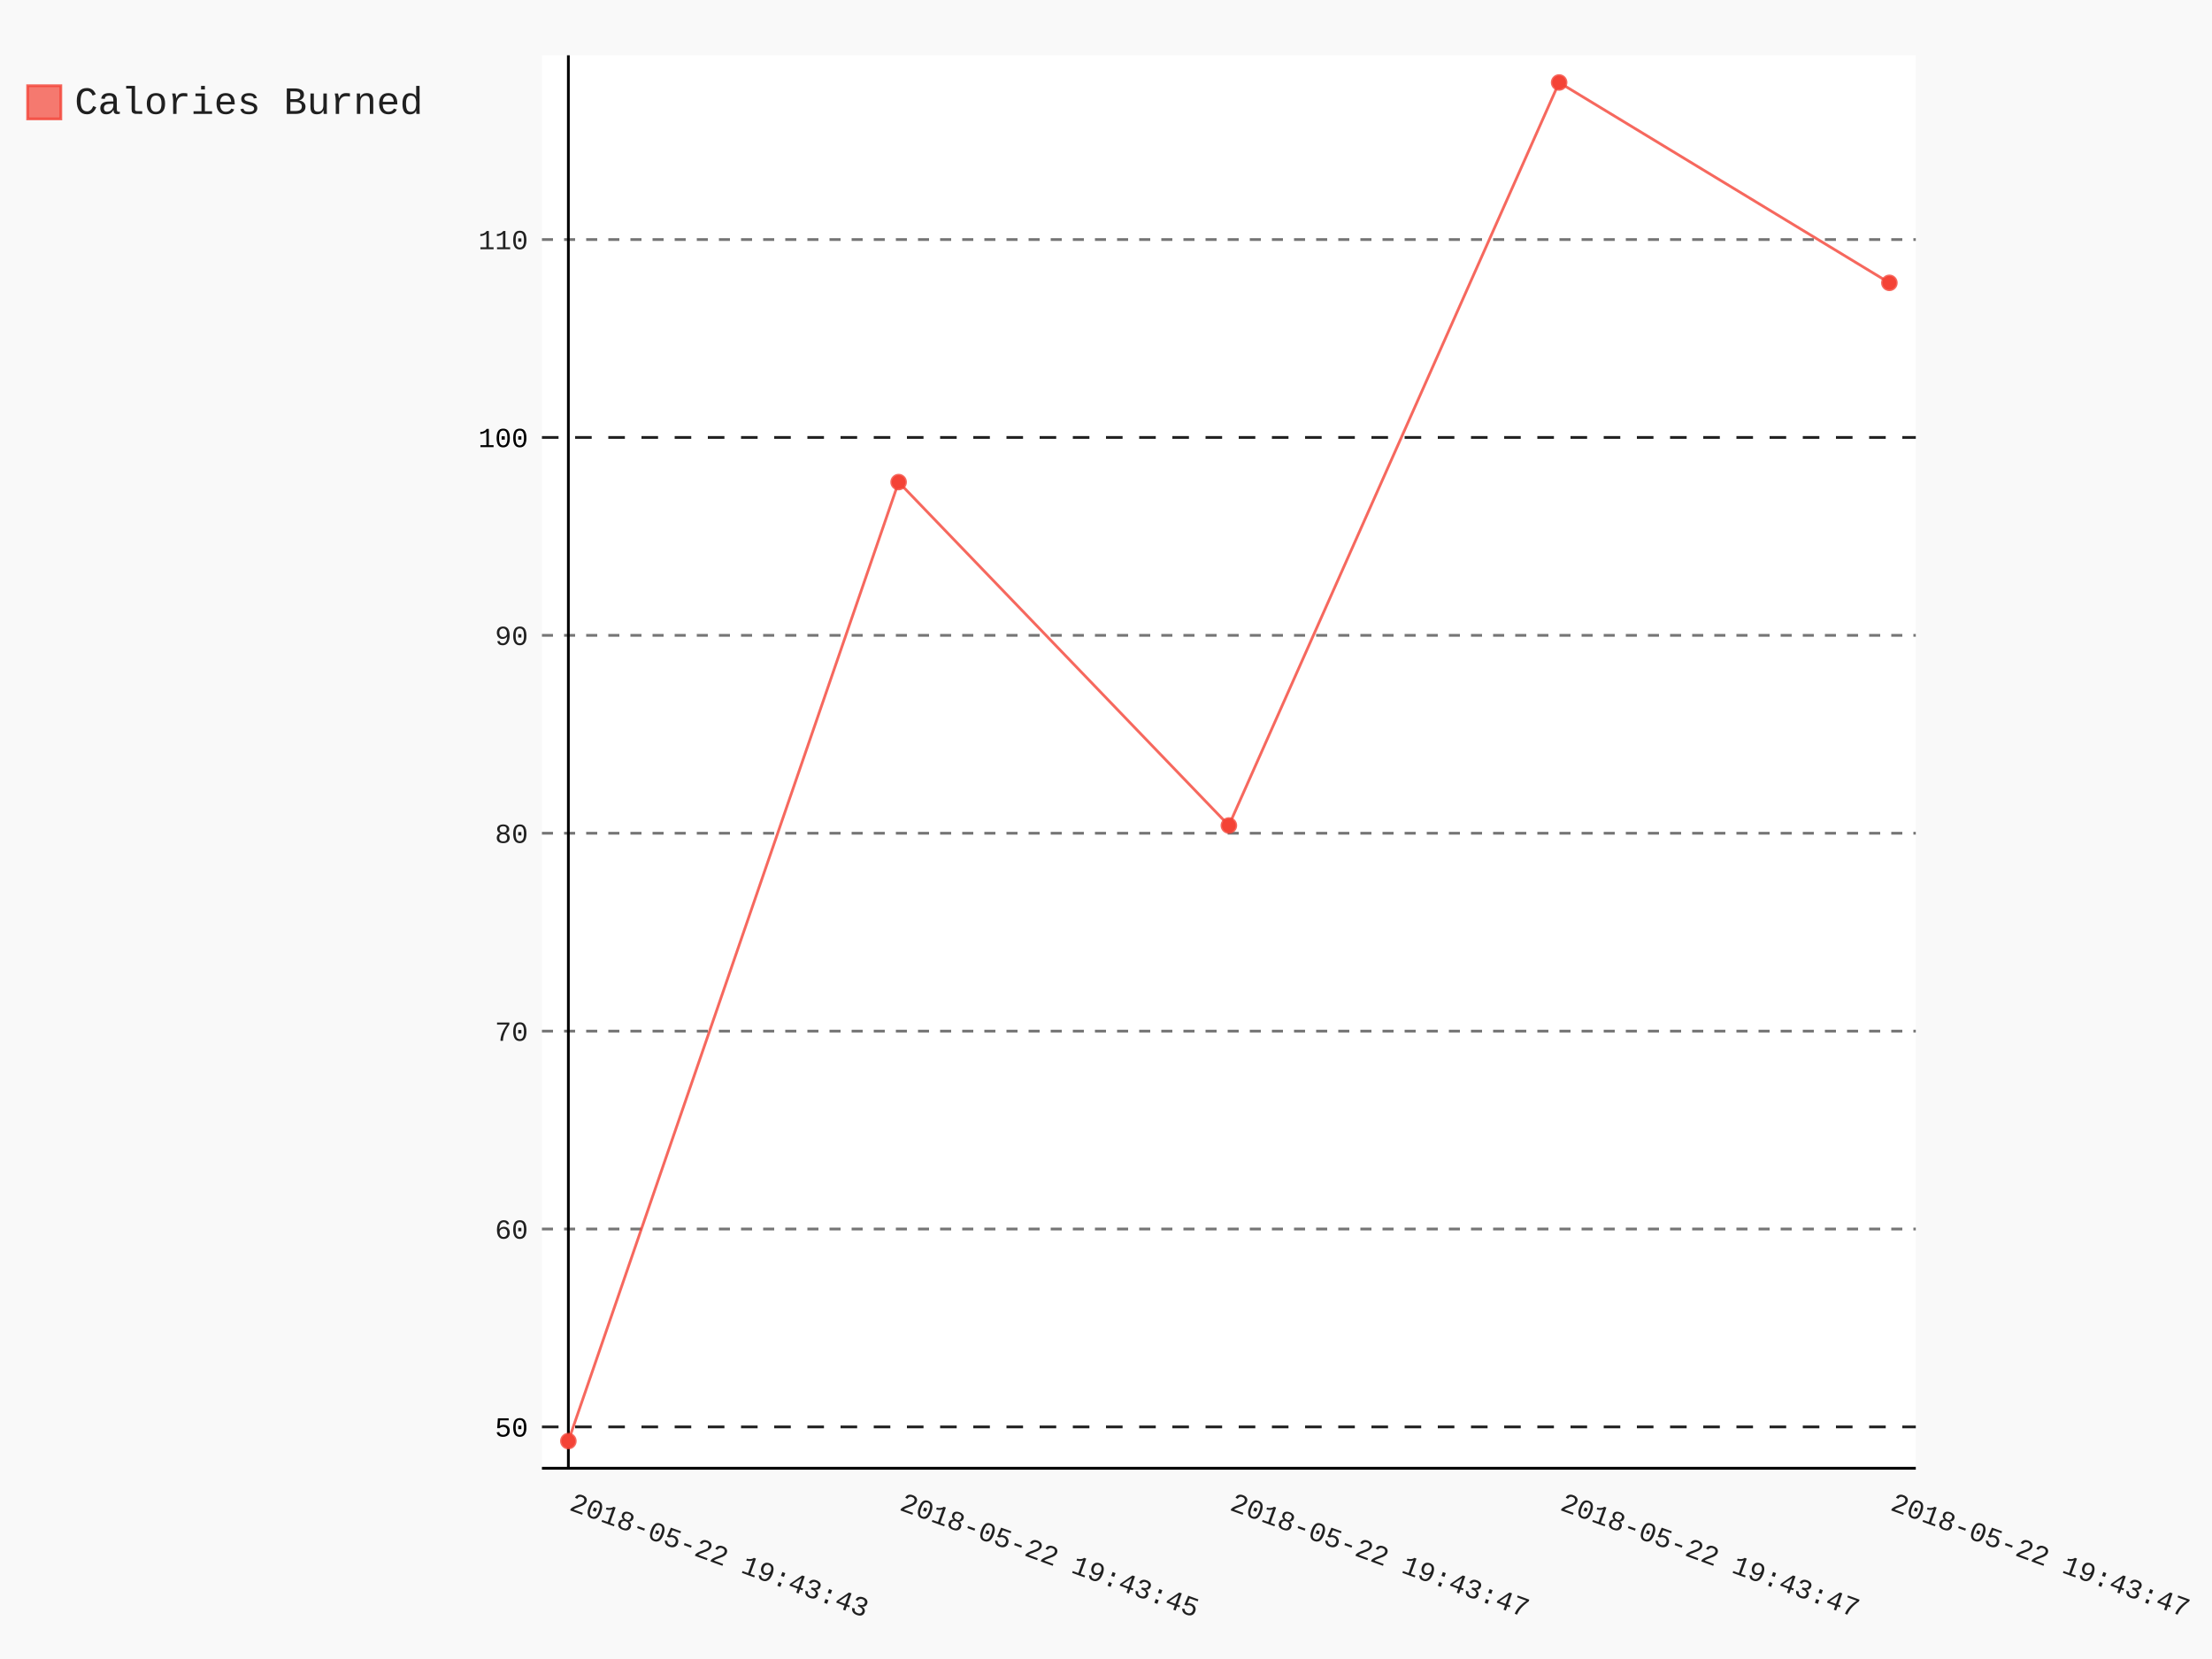
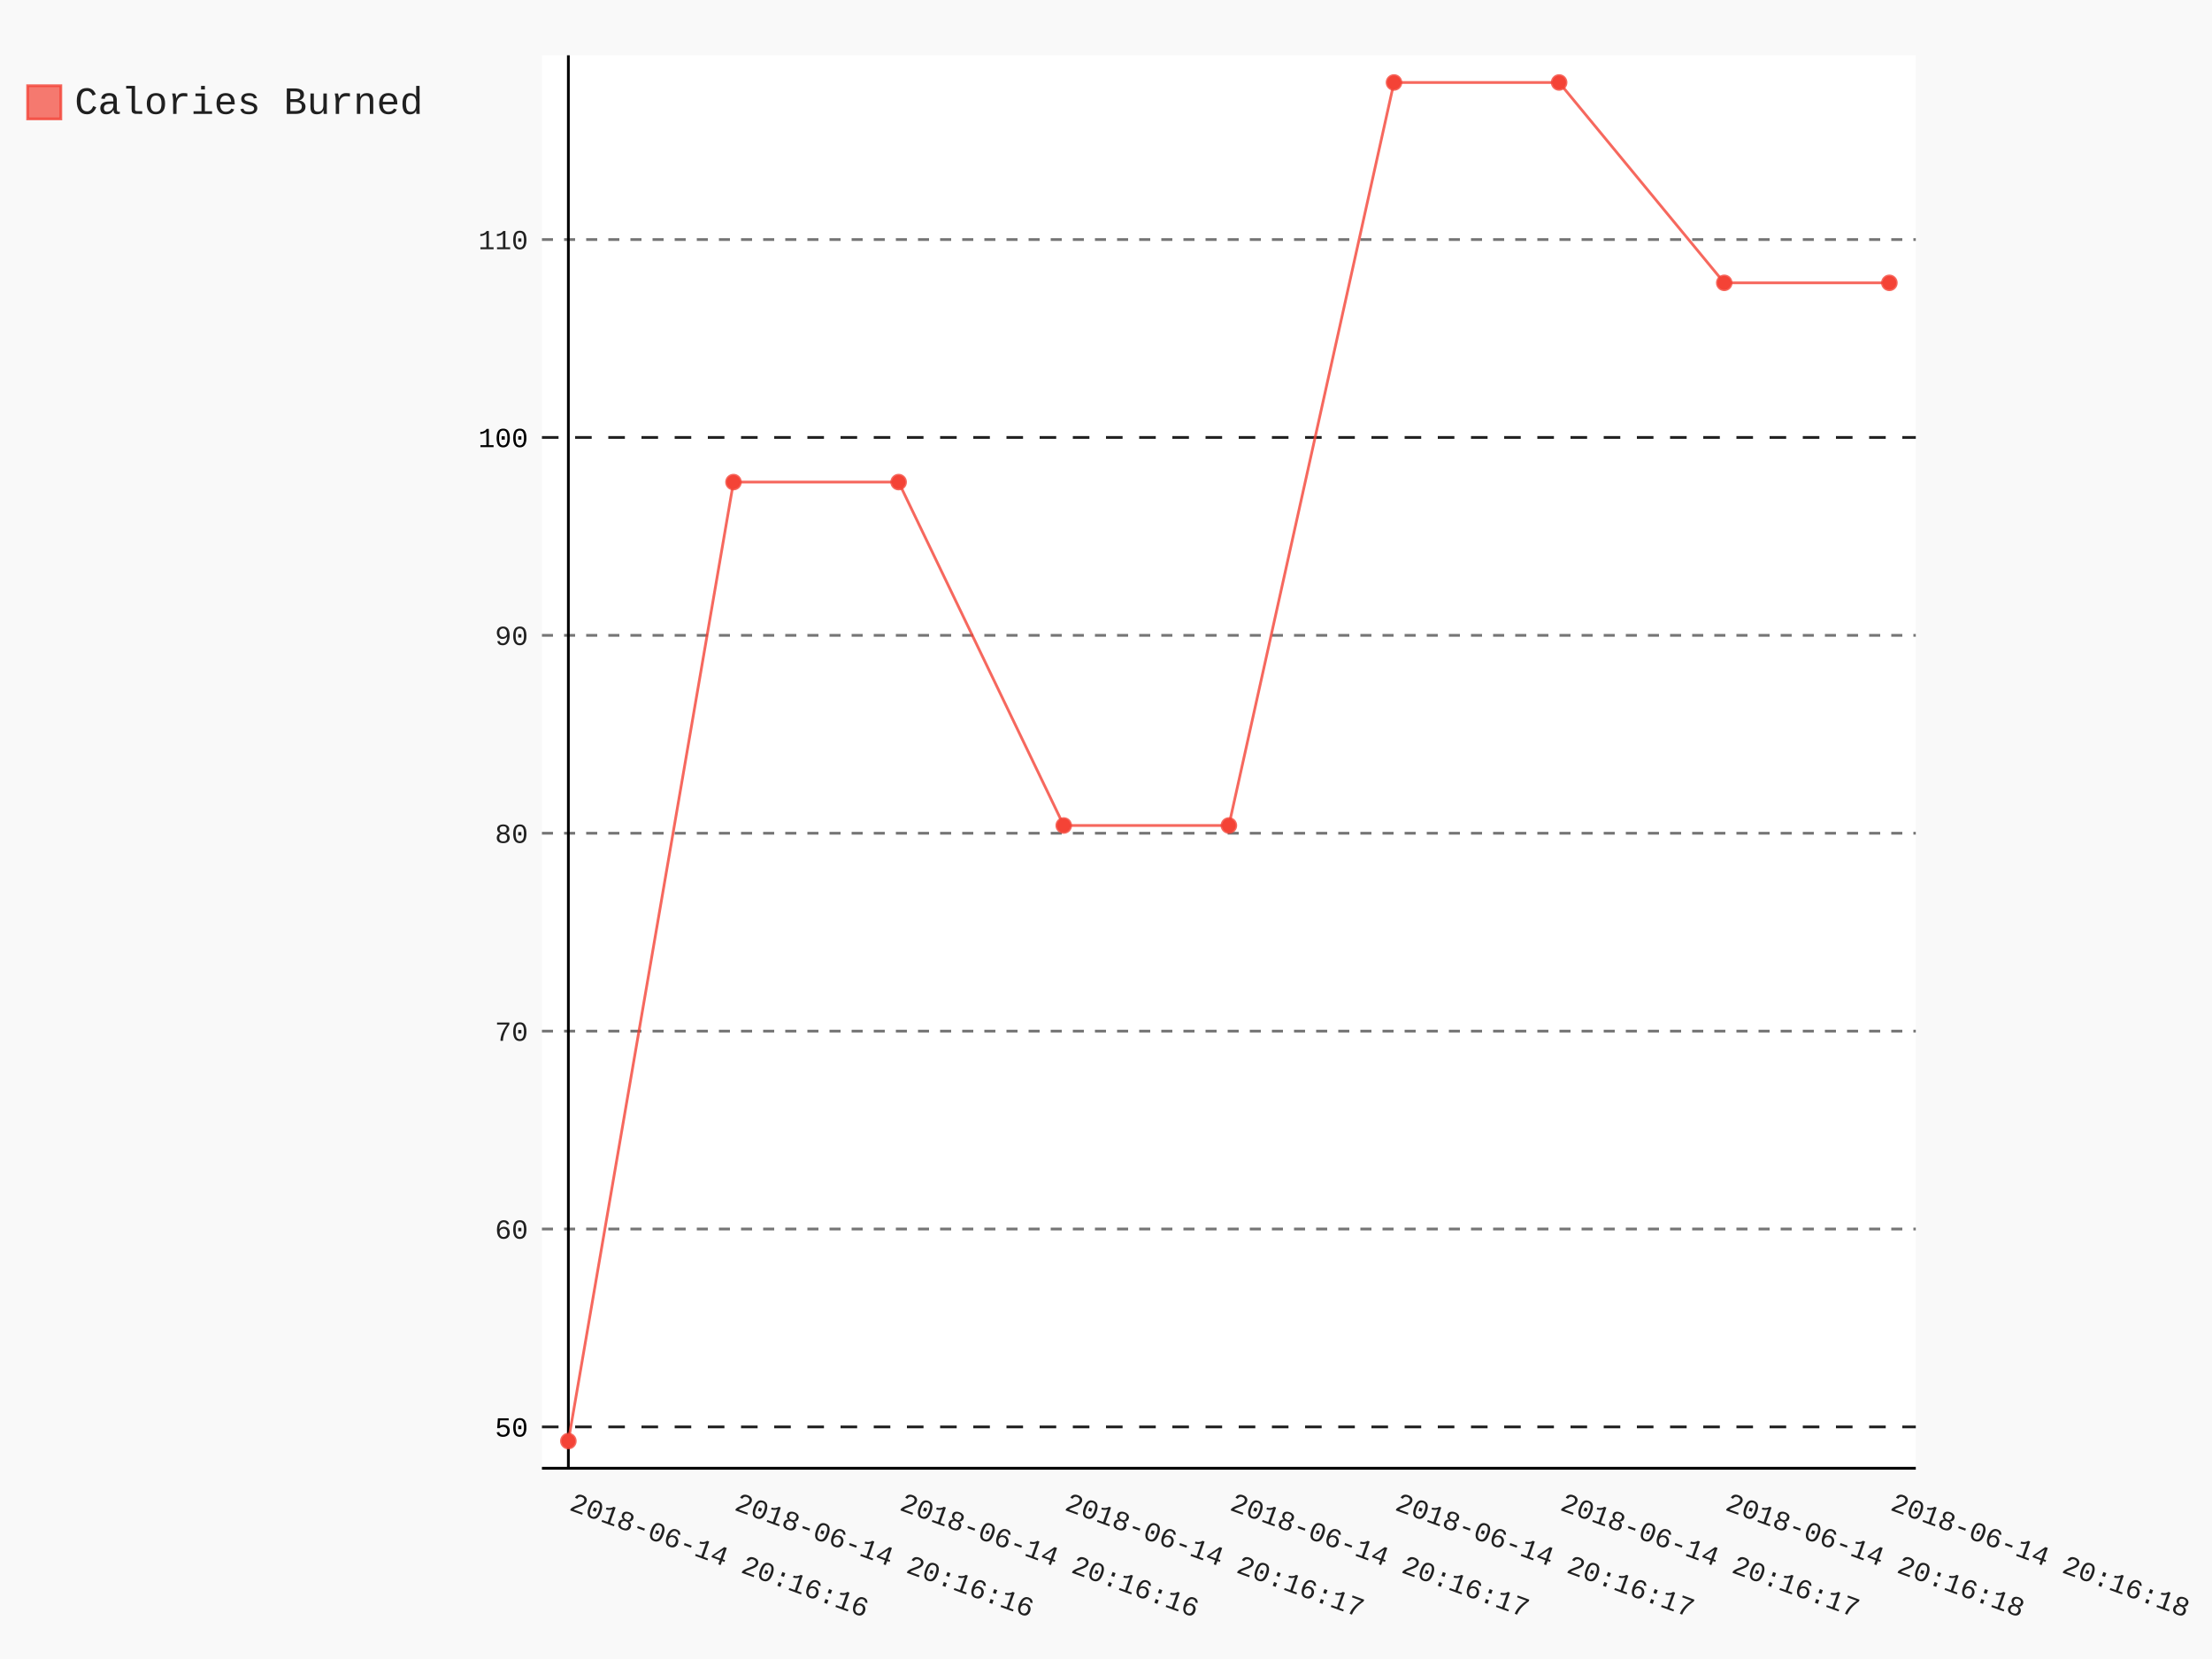
- <svg xmlns="http://www.w3.org/2000/svg" id="chart-23008630-481e-44b2-97d4-6dbb4c7b66c8" class="pygal-chart" viewBox="0 0 800 600">
+ <svg xmlns="http://www.w3.org/2000/svg" id="chart-d82ba8aa-3272-4b74-bd9d-b9b1d2425179" class="pygal-chart" viewBox="0 0 800 600">
  <defs>
-     <style type="text/css">#chart-23008630-481e-44b2-97d4-6dbb4c7b66c8{-webkit-user-select:none;-webkit-font-smoothing:antialiased;font-family:Consolas,"Liberation Mono",Menlo,Courier,monospace}#chart-23008630-481e-44b2-97d4-6dbb4c7b66c8 .title{font-family:Consolas,"Liberation Mono",Menlo,Courier,monospace;font-size:16px}#chart-23008630-481e-44b2-97d4-6dbb4c7b66c8 .legends .legend text{font-family:Consolas,"Liberation Mono",Menlo,Courier,monospace;font-size:14px}#chart-23008630-481e-44b2-97d4-6dbb4c7b66c8 .axis text{font-family:Consolas,"Liberation Mono",Menlo,Courier,monospace;font-size:10px}#chart-23008630-481e-44b2-97d4-6dbb4c7b66c8 .axis text.major{font-family:Consolas,"Liberation Mono",Menlo,Courier,monospace;font-size:10px}#chart-23008630-481e-44b2-97d4-6dbb4c7b66c8 .text-overlay text.value{font-family:Consolas,"Liberation Mono",Menlo,Courier,monospace;font-size:16px}#chart-23008630-481e-44b2-97d4-6dbb4c7b66c8 .text-overlay text.label{font-family:Consolas,"Liberation Mono",Menlo,Courier,monospace;font-size:10px}#chart-23008630-481e-44b2-97d4-6dbb4c7b66c8 .tooltip{font-family:Consolas,"Liberation Mono",Menlo,Courier,monospace;font-size:14px}#chart-23008630-481e-44b2-97d4-6dbb4c7b66c8 text.no_data{font-family:Consolas,"Liberation Mono",Menlo,Courier,monospace;font-size:64px}
- #chart-23008630-481e-44b2-97d4-6dbb4c7b66c8{background-color:rgba(249,249,249,1)}#chart-23008630-481e-44b2-97d4-6dbb4c7b66c8 path,#chart-23008630-481e-44b2-97d4-6dbb4c7b66c8 line,#chart-23008630-481e-44b2-97d4-6dbb4c7b66c8 rect,#chart-23008630-481e-44b2-97d4-6dbb4c7b66c8 circle{-webkit-transition:150ms;-moz-transition:150ms;transition:150ms}#chart-23008630-481e-44b2-97d4-6dbb4c7b66c8 .graph &gt; .background{fill:rgba(249,249,249,1)}#chart-23008630-481e-44b2-97d4-6dbb4c7b66c8 .plot &gt; .background{fill:rgba(255,255,255,1)}#chart-23008630-481e-44b2-97d4-6dbb4c7b66c8 .graph{fill:rgba(0,0,0,.87)}#chart-23008630-481e-44b2-97d4-6dbb4c7b66c8 text.no_data{fill:rgba(0,0,0,1)}#chart-23008630-481e-44b2-97d4-6dbb4c7b66c8 .title{fill:rgba(0,0,0,1)}#chart-23008630-481e-44b2-97d4-6dbb4c7b66c8 .legends .legend text{fill:rgba(0,0,0,.87)}#chart-23008630-481e-44b2-97d4-6dbb4c7b66c8 .legends .legend:hover text{fill:rgba(0,0,0,1)}#chart-23008630-481e-44b2-97d4-6dbb4c7b66c8 .axis .line{stroke:rgba(0,0,0,1)}#chart-23008630-481e-44b2-97d4-6dbb4c7b66c8 .axis .guide.line{stroke:rgba(0,0,0,.54)}#chart-23008630-481e-44b2-97d4-6dbb4c7b66c8 .axis .major.line{stroke:rgba(0,0,0,.87)}#chart-23008630-481e-44b2-97d4-6dbb4c7b66c8 .axis text.major{fill:rgba(0,0,0,1)}#chart-23008630-481e-44b2-97d4-6dbb4c7b66c8 .axis.y .guides:hover .guide.line,#chart-23008630-481e-44b2-97d4-6dbb4c7b66c8 .line-graph .axis.x .guides:hover .guide.line,#chart-23008630-481e-44b2-97d4-6dbb4c7b66c8 .stackedline-graph .axis.x .guides:hover .guide.line,#chart-23008630-481e-44b2-97d4-6dbb4c7b66c8 .xy-graph .axis.x .guides:hover .guide.line{stroke:rgba(0,0,0,1)}#chart-23008630-481e-44b2-97d4-6dbb4c7b66c8 .axis .guides:hover text{fill:rgba(0,0,0,1)}#chart-23008630-481e-44b2-97d4-6dbb4c7b66c8 .reactive{fill-opacity:.7;stroke-opacity:.8}#chart-23008630-481e-44b2-97d4-6dbb4c7b66c8 .ci{stroke:rgba(0,0,0,.87)}#chart-23008630-481e-44b2-97d4-6dbb4c7b66c8 .reactive.active,#chart-23008630-481e-44b2-97d4-6dbb4c7b66c8 .active .reactive{fill-opacity:.8;stroke-opacity:.9;stroke-width:4}#chart-23008630-481e-44b2-97d4-6dbb4c7b66c8 .ci .reactive.active{stroke-width:1.5}#chart-23008630-481e-44b2-97d4-6dbb4c7b66c8 .series text{fill:rgba(0,0,0,1)}#chart-23008630-481e-44b2-97d4-6dbb4c7b66c8 .tooltip rect{fill:rgba(255,255,255,1);stroke:rgba(0,0,0,1);-webkit-transition:opacity 150ms;-moz-transition:opacity 150ms;transition:opacity 150ms}#chart-23008630-481e-44b2-97d4-6dbb4c7b66c8 .tooltip .label{fill:rgba(0,0,0,.87)}#chart-23008630-481e-44b2-97d4-6dbb4c7b66c8 .tooltip .label{fill:rgba(0,0,0,.87)}#chart-23008630-481e-44b2-97d4-6dbb4c7b66c8 .tooltip .legend{font-size:.8em;fill:rgba(0,0,0,.54)}#chart-23008630-481e-44b2-97d4-6dbb4c7b66c8 .tooltip .x_label{font-size:.6em;fill:rgba(0,0,0,1)}#chart-23008630-481e-44b2-97d4-6dbb4c7b66c8 .tooltip .xlink{font-size:.5em;text-decoration:underline}#chart-23008630-481e-44b2-97d4-6dbb4c7b66c8 .tooltip .value{font-size:1.5em}#chart-23008630-481e-44b2-97d4-6dbb4c7b66c8 .bound{font-size:.5em}#chart-23008630-481e-44b2-97d4-6dbb4c7b66c8 .max-value{font-size:.75em;fill:rgba(0,0,0,.54)}#chart-23008630-481e-44b2-97d4-6dbb4c7b66c8 .map-element{fill:rgba(255,255,255,1);stroke:rgba(0,0,0,.54) !important}#chart-23008630-481e-44b2-97d4-6dbb4c7b66c8 .map-element .reactive{fill-opacity:inherit;stroke-opacity:inherit}#chart-23008630-481e-44b2-97d4-6dbb4c7b66c8 .color-0,#chart-23008630-481e-44b2-97d4-6dbb4c7b66c8 .color-0 a:visited{stroke:#F44336;fill:#F44336}#chart-23008630-481e-44b2-97d4-6dbb4c7b66c8 .text-overlay .color-0 text{fill:black}
- #chart-23008630-481e-44b2-97d4-6dbb4c7b66c8 text.no_data{text-anchor:middle}#chart-23008630-481e-44b2-97d4-6dbb4c7b66c8 .guide.line{fill:none}#chart-23008630-481e-44b2-97d4-6dbb4c7b66c8 .centered{text-anchor:middle}#chart-23008630-481e-44b2-97d4-6dbb4c7b66c8 .title{text-anchor:middle}#chart-23008630-481e-44b2-97d4-6dbb4c7b66c8 .legends .legend text{fill-opacity:1}#chart-23008630-481e-44b2-97d4-6dbb4c7b66c8 .axis.x text{text-anchor:middle}#chart-23008630-481e-44b2-97d4-6dbb4c7b66c8 .axis.x:not(.web) text[transform]{text-anchor:start}#chart-23008630-481e-44b2-97d4-6dbb4c7b66c8 .axis.x:not(.web) text[transform].backwards{text-anchor:end}#chart-23008630-481e-44b2-97d4-6dbb4c7b66c8 .axis.y text{text-anchor:end}#chart-23008630-481e-44b2-97d4-6dbb4c7b66c8 .axis.y text[transform].backwards{text-anchor:start}#chart-23008630-481e-44b2-97d4-6dbb4c7b66c8 .axis.y2 text{text-anchor:start}#chart-23008630-481e-44b2-97d4-6dbb4c7b66c8 .axis.y2 text[transform].backwards{text-anchor:end}#chart-23008630-481e-44b2-97d4-6dbb4c7b66c8 .axis .guide.line{stroke-dasharray:4,4}#chart-23008630-481e-44b2-97d4-6dbb4c7b66c8 .axis .major.guide.line{stroke-dasharray:6,6}#chart-23008630-481e-44b2-97d4-6dbb4c7b66c8 .horizontal .axis.y .guide.line,#chart-23008630-481e-44b2-97d4-6dbb4c7b66c8 .horizontal .axis.y2 .guide.line,#chart-23008630-481e-44b2-97d4-6dbb4c7b66c8 .vertical .axis.x .guide.line{opacity:0}#chart-23008630-481e-44b2-97d4-6dbb4c7b66c8 .horizontal .axis.always_show .guide.line,#chart-23008630-481e-44b2-97d4-6dbb4c7b66c8 .vertical .axis.always_show .guide.line{opacity:1 !important}#chart-23008630-481e-44b2-97d4-6dbb4c7b66c8 .axis.y .guides:hover .guide.line,#chart-23008630-481e-44b2-97d4-6dbb4c7b66c8 .axis.y2 .guides:hover .guide.line,#chart-23008630-481e-44b2-97d4-6dbb4c7b66c8 .axis.x .guides:hover .guide.line{opacity:1}#chart-23008630-481e-44b2-97d4-6dbb4c7b66c8 .axis .guides:hover text{opacity:1}#chart-23008630-481e-44b2-97d4-6dbb4c7b66c8 .nofill{fill:none}#chart-23008630-481e-44b2-97d4-6dbb4c7b66c8 .subtle-fill{fill-opacity:.2}#chart-23008630-481e-44b2-97d4-6dbb4c7b66c8 .dot{stroke-width:1px;fill-opacity:1}#chart-23008630-481e-44b2-97d4-6dbb4c7b66c8 .dot.active{stroke-width:5px}#chart-23008630-481e-44b2-97d4-6dbb4c7b66c8 .dot.negative{fill:transparent}#chart-23008630-481e-44b2-97d4-6dbb4c7b66c8 text,#chart-23008630-481e-44b2-97d4-6dbb4c7b66c8 tspan{stroke:none !important}#chart-23008630-481e-44b2-97d4-6dbb4c7b66c8 .series text.active{opacity:1}#chart-23008630-481e-44b2-97d4-6dbb4c7b66c8 .tooltip rect{fill-opacity:.95;stroke-width:.5}#chart-23008630-481e-44b2-97d4-6dbb4c7b66c8 .tooltip text{fill-opacity:1}#chart-23008630-481e-44b2-97d4-6dbb4c7b66c8 .showable{visibility:hidden}#chart-23008630-481e-44b2-97d4-6dbb4c7b66c8 .showable.shown{visibility:visible}#chart-23008630-481e-44b2-97d4-6dbb4c7b66c8 .gauge-background{fill:rgba(229,229,229,1);stroke:none}#chart-23008630-481e-44b2-97d4-6dbb4c7b66c8 .bg-lines{stroke:rgba(249,249,249,1);stroke-width:2px}</style>
+     <style type="text/css">#chart-d82ba8aa-3272-4b74-bd9d-b9b1d2425179{-webkit-user-select:none;-webkit-font-smoothing:antialiased;font-family:Consolas,"Liberation Mono",Menlo,Courier,monospace}#chart-d82ba8aa-3272-4b74-bd9d-b9b1d2425179 .title{font-family:Consolas,"Liberation Mono",Menlo,Courier,monospace;font-size:16px}#chart-d82ba8aa-3272-4b74-bd9d-b9b1d2425179 .legends .legend text{font-family:Consolas,"Liberation Mono",Menlo,Courier,monospace;font-size:14px}#chart-d82ba8aa-3272-4b74-bd9d-b9b1d2425179 .axis text{font-family:Consolas,"Liberation Mono",Menlo,Courier,monospace;font-size:10px}#chart-d82ba8aa-3272-4b74-bd9d-b9b1d2425179 .axis text.major{font-family:Consolas,"Liberation Mono",Menlo,Courier,monospace;font-size:10px}#chart-d82ba8aa-3272-4b74-bd9d-b9b1d2425179 .text-overlay text.value{font-family:Consolas,"Liberation Mono",Menlo,Courier,monospace;font-size:16px}#chart-d82ba8aa-3272-4b74-bd9d-b9b1d2425179 .text-overlay text.label{font-family:Consolas,"Liberation Mono",Menlo,Courier,monospace;font-size:10px}#chart-d82ba8aa-3272-4b74-bd9d-b9b1d2425179 .tooltip{font-family:Consolas,"Liberation Mono",Menlo,Courier,monospace;font-size:14px}#chart-d82ba8aa-3272-4b74-bd9d-b9b1d2425179 text.no_data{font-family:Consolas,"Liberation Mono",Menlo,Courier,monospace;font-size:64px}
+ #chart-d82ba8aa-3272-4b74-bd9d-b9b1d2425179{background-color:rgba(249,249,249,1)}#chart-d82ba8aa-3272-4b74-bd9d-b9b1d2425179 path,#chart-d82ba8aa-3272-4b74-bd9d-b9b1d2425179 line,#chart-d82ba8aa-3272-4b74-bd9d-b9b1d2425179 rect,#chart-d82ba8aa-3272-4b74-bd9d-b9b1d2425179 circle{-webkit-transition:150ms;-moz-transition:150ms;transition:150ms}#chart-d82ba8aa-3272-4b74-bd9d-b9b1d2425179 .graph &gt; .background{fill:rgba(249,249,249,1)}#chart-d82ba8aa-3272-4b74-bd9d-b9b1d2425179 .plot &gt; .background{fill:rgba(255,255,255,1)}#chart-d82ba8aa-3272-4b74-bd9d-b9b1d2425179 .graph{fill:rgba(0,0,0,.87)}#chart-d82ba8aa-3272-4b74-bd9d-b9b1d2425179 text.no_data{fill:rgba(0,0,0,1)}#chart-d82ba8aa-3272-4b74-bd9d-b9b1d2425179 .title{fill:rgba(0,0,0,1)}#chart-d82ba8aa-3272-4b74-bd9d-b9b1d2425179 .legends .legend text{fill:rgba(0,0,0,.87)}#chart-d82ba8aa-3272-4b74-bd9d-b9b1d2425179 .legends .legend:hover text{fill:rgba(0,0,0,1)}#chart-d82ba8aa-3272-4b74-bd9d-b9b1d2425179 .axis .line{stroke:rgba(0,0,0,1)}#chart-d82ba8aa-3272-4b74-bd9d-b9b1d2425179 .axis .guide.line{stroke:rgba(0,0,0,.54)}#chart-d82ba8aa-3272-4b74-bd9d-b9b1d2425179 .axis .major.line{stroke:rgba(0,0,0,.87)}#chart-d82ba8aa-3272-4b74-bd9d-b9b1d2425179 .axis text.major{fill:rgba(0,0,0,1)}#chart-d82ba8aa-3272-4b74-bd9d-b9b1d2425179 .axis.y .guides:hover .guide.line,#chart-d82ba8aa-3272-4b74-bd9d-b9b1d2425179 .line-graph .axis.x .guides:hover .guide.line,#chart-d82ba8aa-3272-4b74-bd9d-b9b1d2425179 .stackedline-graph .axis.x .guides:hover .guide.line,#chart-d82ba8aa-3272-4b74-bd9d-b9b1d2425179 .xy-graph .axis.x .guides:hover .guide.line{stroke:rgba(0,0,0,1)}#chart-d82ba8aa-3272-4b74-bd9d-b9b1d2425179 .axis .guides:hover text{fill:rgba(0,0,0,1)}#chart-d82ba8aa-3272-4b74-bd9d-b9b1d2425179 .reactive{fill-opacity:.7;stroke-opacity:.8}#chart-d82ba8aa-3272-4b74-bd9d-b9b1d2425179 .ci{stroke:rgba(0,0,0,.87)}#chart-d82ba8aa-3272-4b74-bd9d-b9b1d2425179 .reactive.active,#chart-d82ba8aa-3272-4b74-bd9d-b9b1d2425179 .active .reactive{fill-opacity:.8;stroke-opacity:.9;stroke-width:4}#chart-d82ba8aa-3272-4b74-bd9d-b9b1d2425179 .ci .reactive.active{stroke-width:1.5}#chart-d82ba8aa-3272-4b74-bd9d-b9b1d2425179 .series text{fill:rgba(0,0,0,1)}#chart-d82ba8aa-3272-4b74-bd9d-b9b1d2425179 .tooltip rect{fill:rgba(255,255,255,1);stroke:rgba(0,0,0,1);-webkit-transition:opacity 150ms;-moz-transition:opacity 150ms;transition:opacity 150ms}#chart-d82ba8aa-3272-4b74-bd9d-b9b1d2425179 .tooltip .label{fill:rgba(0,0,0,.87)}#chart-d82ba8aa-3272-4b74-bd9d-b9b1d2425179 .tooltip .label{fill:rgba(0,0,0,.87)}#chart-d82ba8aa-3272-4b74-bd9d-b9b1d2425179 .tooltip .legend{font-size:.8em;fill:rgba(0,0,0,.54)}#chart-d82ba8aa-3272-4b74-bd9d-b9b1d2425179 .tooltip .x_label{font-size:.6em;fill:rgba(0,0,0,1)}#chart-d82ba8aa-3272-4b74-bd9d-b9b1d2425179 .tooltip .xlink{font-size:.5em;text-decoration:underline}#chart-d82ba8aa-3272-4b74-bd9d-b9b1d2425179 .tooltip .value{font-size:1.5em}#chart-d82ba8aa-3272-4b74-bd9d-b9b1d2425179 .bound{font-size:.5em}#chart-d82ba8aa-3272-4b74-bd9d-b9b1d2425179 .max-value{font-size:.75em;fill:rgba(0,0,0,.54)}#chart-d82ba8aa-3272-4b74-bd9d-b9b1d2425179 .map-element{fill:rgba(255,255,255,1);stroke:rgba(0,0,0,.54) !important}#chart-d82ba8aa-3272-4b74-bd9d-b9b1d2425179 .map-element .reactive{fill-opacity:inherit;stroke-opacity:inherit}#chart-d82ba8aa-3272-4b74-bd9d-b9b1d2425179 .color-0,#chart-d82ba8aa-3272-4b74-bd9d-b9b1d2425179 .color-0 a:visited{stroke:#F44336;fill:#F44336}#chart-d82ba8aa-3272-4b74-bd9d-b9b1d2425179 .text-overlay .color-0 text{fill:black}
+ #chart-d82ba8aa-3272-4b74-bd9d-b9b1d2425179 text.no_data{text-anchor:middle}#chart-d82ba8aa-3272-4b74-bd9d-b9b1d2425179 .guide.line{fill:none}#chart-d82ba8aa-3272-4b74-bd9d-b9b1d2425179 .centered{text-anchor:middle}#chart-d82ba8aa-3272-4b74-bd9d-b9b1d2425179 .title{text-anchor:middle}#chart-d82ba8aa-3272-4b74-bd9d-b9b1d2425179 .legends .legend text{fill-opacity:1}#chart-d82ba8aa-3272-4b74-bd9d-b9b1d2425179 .axis.x text{text-anchor:middle}#chart-d82ba8aa-3272-4b74-bd9d-b9b1d2425179 .axis.x:not(.web) text[transform]{text-anchor:start}#chart-d82ba8aa-3272-4b74-bd9d-b9b1d2425179 .axis.x:not(.web) text[transform].backwards{text-anchor:end}#chart-d82ba8aa-3272-4b74-bd9d-b9b1d2425179 .axis.y text{text-anchor:end}#chart-d82ba8aa-3272-4b74-bd9d-b9b1d2425179 .axis.y text[transform].backwards{text-anchor:start}#chart-d82ba8aa-3272-4b74-bd9d-b9b1d2425179 .axis.y2 text{text-anchor:start}#chart-d82ba8aa-3272-4b74-bd9d-b9b1d2425179 .axis.y2 text[transform].backwards{text-anchor:end}#chart-d82ba8aa-3272-4b74-bd9d-b9b1d2425179 .axis .guide.line{stroke-dasharray:4,4}#chart-d82ba8aa-3272-4b74-bd9d-b9b1d2425179 .axis .major.guide.line{stroke-dasharray:6,6}#chart-d82ba8aa-3272-4b74-bd9d-b9b1d2425179 .horizontal .axis.y .guide.line,#chart-d82ba8aa-3272-4b74-bd9d-b9b1d2425179 .horizontal .axis.y2 .guide.line,#chart-d82ba8aa-3272-4b74-bd9d-b9b1d2425179 .vertical .axis.x .guide.line{opacity:0}#chart-d82ba8aa-3272-4b74-bd9d-b9b1d2425179 .horizontal .axis.always_show .guide.line,#chart-d82ba8aa-3272-4b74-bd9d-b9b1d2425179 .vertical .axis.always_show .guide.line{opacity:1 !important}#chart-d82ba8aa-3272-4b74-bd9d-b9b1d2425179 .axis.y .guides:hover .guide.line,#chart-d82ba8aa-3272-4b74-bd9d-b9b1d2425179 .axis.y2 .guides:hover .guide.line,#chart-d82ba8aa-3272-4b74-bd9d-b9b1d2425179 .axis.x .guides:hover .guide.line{opacity:1}#chart-d82ba8aa-3272-4b74-bd9d-b9b1d2425179 .axis .guides:hover text{opacity:1}#chart-d82ba8aa-3272-4b74-bd9d-b9b1d2425179 .nofill{fill:none}#chart-d82ba8aa-3272-4b74-bd9d-b9b1d2425179 .subtle-fill{fill-opacity:.2}#chart-d82ba8aa-3272-4b74-bd9d-b9b1d2425179 .dot{stroke-width:1px;fill-opacity:1}#chart-d82ba8aa-3272-4b74-bd9d-b9b1d2425179 .dot.active{stroke-width:5px}#chart-d82ba8aa-3272-4b74-bd9d-b9b1d2425179 .dot.negative{fill:transparent}#chart-d82ba8aa-3272-4b74-bd9d-b9b1d2425179 text,#chart-d82ba8aa-3272-4b74-bd9d-b9b1d2425179 tspan{stroke:none !important}#chart-d82ba8aa-3272-4b74-bd9d-b9b1d2425179 .series text.active{opacity:1}#chart-d82ba8aa-3272-4b74-bd9d-b9b1d2425179 .tooltip rect{fill-opacity:.95;stroke-width:.5}#chart-d82ba8aa-3272-4b74-bd9d-b9b1d2425179 .tooltip text{fill-opacity:1}#chart-d82ba8aa-3272-4b74-bd9d-b9b1d2425179 .showable{visibility:hidden}#chart-d82ba8aa-3272-4b74-bd9d-b9b1d2425179 .showable.shown{visibility:visible}#chart-d82ba8aa-3272-4b74-bd9d-b9b1d2425179 .gauge-background{fill:rgba(229,229,229,1);stroke:none}#chart-d82ba8aa-3272-4b74-bd9d-b9b1d2425179 .bg-lines{stroke:rgba(249,249,249,1);stroke-width:2px}</style>
  </defs>
  <g class="graph line-graph vertical">
    <rect class="background" height="600" width="800" x="0" y="0" />
    <g class="plot" transform="translate(196, 20)">
      <rect class="background" height="511.01" width="496.875" x="0" y="0" />
      <g class="axis y always_show">
        <path class="line" d="M0 511.01 h496.875" />
        <g class="guides">
          <path class="major guide line" d="M0 496.061 h496.875" />
          <text class="major" x="-5" y="499.561">50</text>
        </g>
        <g class="guides">
          <path class="guide line" d="M0 424.49 h496.875" />
          <text class="" x="-5" y="427.99">60</text>
        </g>
        <g class="guides">
          <path class="guide line" d="M0 352.919 h496.875" />
          <text class="" x="-5" y="356.419">70</text>
        </g>
        <g class="guides">
          <path class="guide line" d="M0 281.349 h496.875" />
          <text class="" x="-5" y="284.849">80</text>
        </g>
        <g class="guides">
          <path class="guide line" d="M0 209.778 h496.875" />
          <text class="" x="-5" y="213.278">90</text>
        </g>
        <g class="guides">
          <path class="major guide line" d="M0 138.207 h496.875" />
          <text class="major" x="-5" y="141.707">100</text>
        </g>
        <g class="guides">
          <path class="guide line" d="M0 66.636 h496.875" />
          <text class="" x="-5" y="70.136">110</text>
        </g>
      </g>
      <g class="axis x">
        <g class="guides">
          <path class="line" d="M9.555 0 v511.01" />
-           <text class="" x="9.555" y="526.01" transform="rotate(20 9.555289 526.0097)">2018-05-22 19:43:43</text>
+           <text class="" x="9.555" y="526.01" transform="rotate(20 9.555289 526.0097)">2018-06-14 20:16:16</text>
+         </g>
+         <g class="guides">
+           <path class="guide line" d="M69.276 0 v511.01" />
+           <text class="" x="69.276" y="526.01" transform="rotate(20 69.27585 526.0097)">2018-06-14 20:16:16</text>
        </g>
        <g class="guides">
          <path class="guide line" d="M128.996 0 v511.01" />
-           <text class="" x="128.996" y="526.01" transform="rotate(20 128.9964 526.0097)">2018-05-22 19:43:45</text>
+           <text class="" x="128.996" y="526.01" transform="rotate(20 128.9964 526.0097)">2018-06-14 20:16:16</text>
+         </g>
+         <g class="guides">
+           <path class="guide line" d="M188.717 0 v511.01" />
+           <text class="" x="188.717" y="526.01" transform="rotate(20 188.717 526.0097)">2018-06-14 20:16:17</text>
        </g>
        <g class="guides">
          <path class="guide line" d="M248.438 0 v511.01" />
-           <text class="" x="248.438" y="526.01" transform="rotate(20 248.4375 526.0097)">2018-05-22 19:43:47</text>
+           <text class="" x="248.438" y="526.01" transform="rotate(20 248.4375 526.0097)">2018-06-14 20:16:17</text>
+         </g>
+         <g class="guides">
+           <path class="guide line" d="M308.158 0 v511.01" />
+           <text class="" x="308.158" y="526.01" transform="rotate(20 308.1581 526.0097)">2018-06-14 20:16:17</text>
        </g>
        <g class="guides">
          <path class="guide line" d="M367.879 0 v511.01" />
-           <text class="" x="367.879" y="526.01" transform="rotate(20 367.8786 526.0097)">2018-05-22 19:43:47</text>
+           <text class="" x="367.879" y="526.01" transform="rotate(20 367.8786 526.0097)">2018-06-14 20:16:17</text>
+         </g>
+         <g class="guides">
+           <path class="guide line" d="M427.599 0 v511.01" />
+           <text class="" x="427.599" y="526.01" transform="rotate(20 427.5992 526.0097)">2018-06-14 20:16:18</text>
        </g>
        <g class="guides">
          <path class="guide line" d="M487.32 0 v511.01" />
-           <text class="" x="487.32" y="526.01" transform="rotate(20 487.3198 526.0097)">2018-05-22 19:43:47</text>
+           <text class="" x="487.32" y="526.01" transform="rotate(20 487.3198 526.0097)">2018-06-14 20:16:18</text>
        </g>
      </g>
      <g class="series serie-0 color-0">
-         <path class="line reactive nofill" d="M9.555 501.183 L128.996 154.355 248.438 278.553 367.879 9.827 487.32 82.292" />
+         <path class="line reactive nofill" d="M9.555 501.183 L69.276 154.355 128.996 154.355 188.717 278.553 248.438 278.553 308.158 9.827 367.879 9.827 427.599 82.292 487.32 82.292" />
      </g>
    </g>
    <g class="titles" />
    <g class="plot overlay" transform="translate(196, 20)">
      <g class="series serie-0 color-0">
        <g class="dots">
          <circle class="dot reactive tooltip-trigger" cx="9.555" cy="501.183" r="2.5" />
        </g>
        <g class="dots">
+           <circle class="dot reactive tooltip-trigger" cx="69.276" cy="154.355" r="2.5" />
+         </g>
+         <g class="dots">
          <circle class="dot reactive tooltip-trigger" cx="128.996" cy="154.355" r="2.5" />
+         </g>
+         <g class="dots">
+           <circle class="dot reactive tooltip-trigger" cx="188.717" cy="278.553" r="2.5" />
        </g>
        <g class="dots">
          <circle class="dot reactive tooltip-trigger" cx="248.438" cy="278.553" r="2.5" />
        </g>
        <g class="dots">
+           <circle class="dot reactive tooltip-trigger" cx="308.158" cy="9.827" r="2.5" />
+         </g>
+         <g class="dots">
          <circle class="dot reactive tooltip-trigger" cx="367.879" cy="9.827" r="2.5" />
+         </g>
+         <g class="dots">
+           <circle class="dot reactive tooltip-trigger" cx="427.599" cy="82.292" r="2.5" />
        </g>
        <g class="dots">
          <circle class="dot reactive tooltip-trigger" cx="487.32" cy="82.292" r="2.5" />
        </g>
      </g>
    </g>
    <g class="plot text-overlay" transform="translate(196, 20)">
      <g class="series serie-0 color-0" />
    </g>
    <g class="plot tooltip-overlay" transform="translate(196, 20)">
      <g class="tooltip" style="opacity: 0" transform="translate(0 0)">
        <rect class="tooltip-box" height="0" rx="0" ry="0" width="0" />
        <g class="text" />
      </g>
    </g>
    <g class="legends" transform="translate(10, 30)">
      <g class="legend reactive activate-serie" id="activate-serie-0">
        <rect class="color-0 reactive" height="12" width="12" x="0.0" y="1.0" />
        <text x="17.0" y="11.2">Calories Burned</text>
      </g>
    </g>
    <g class="legends" transform="translate(702, 30)" />
  </g>
</svg>
